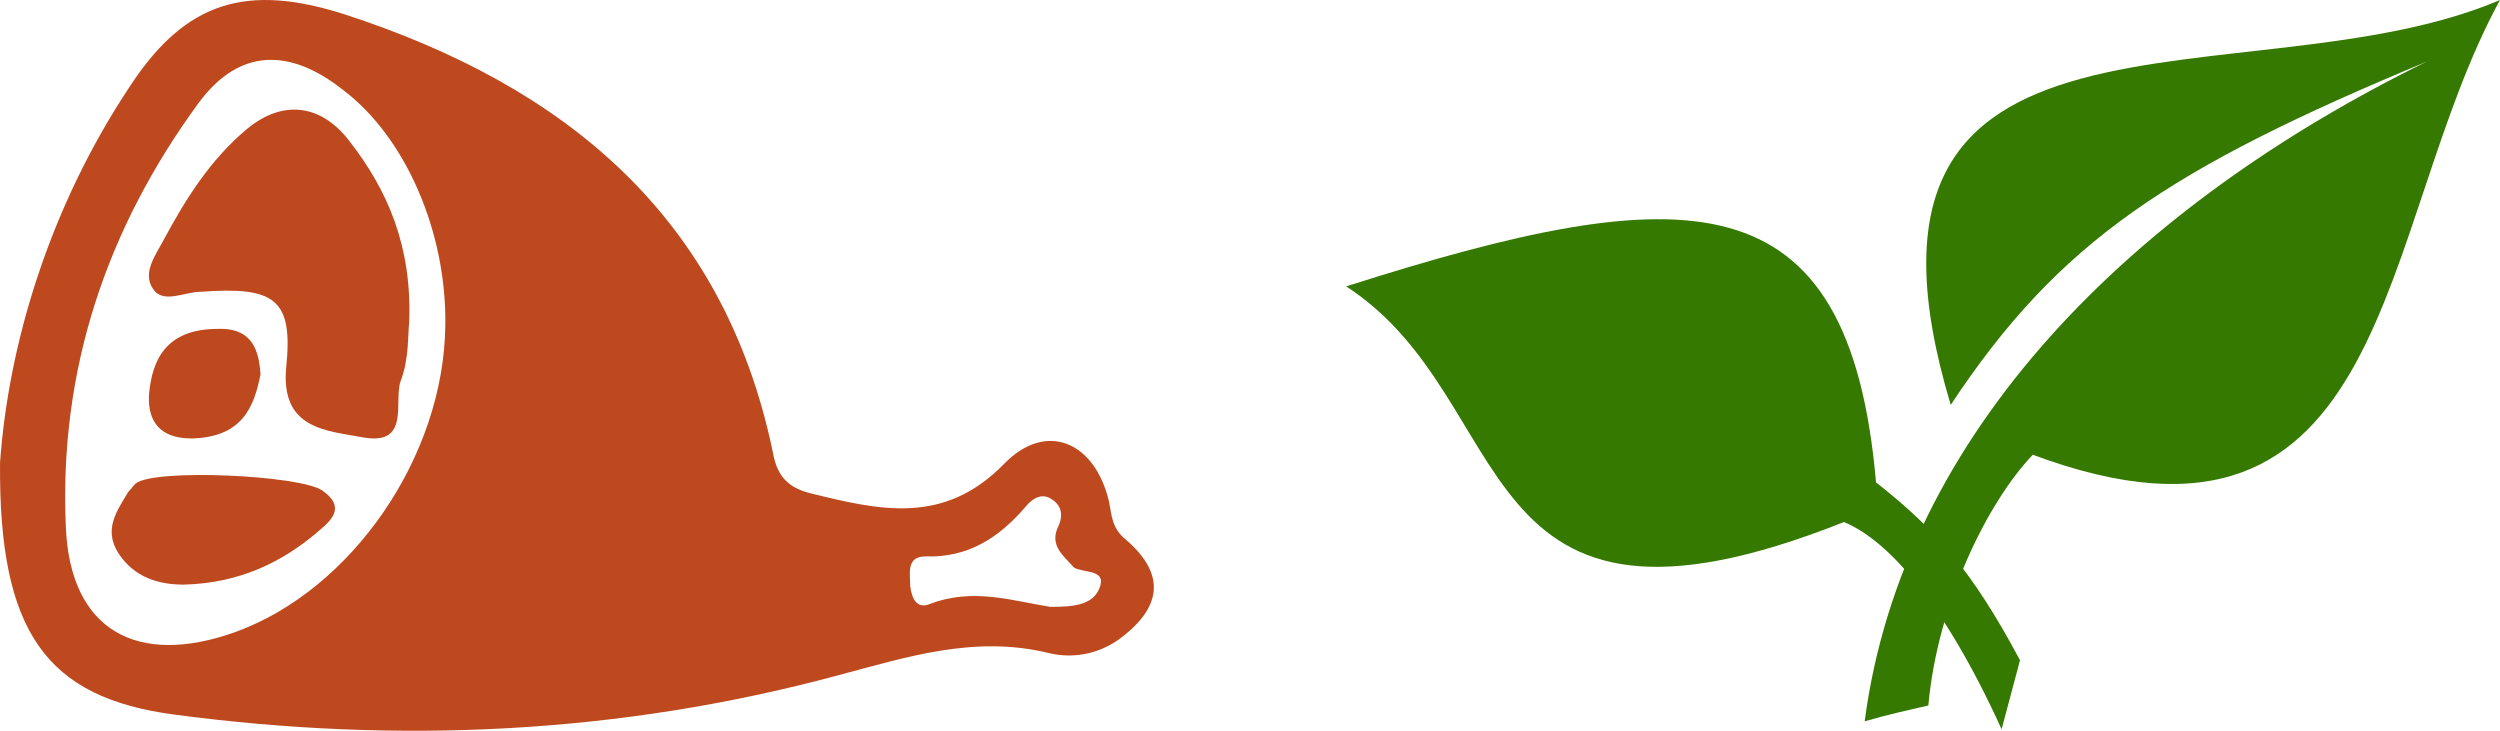
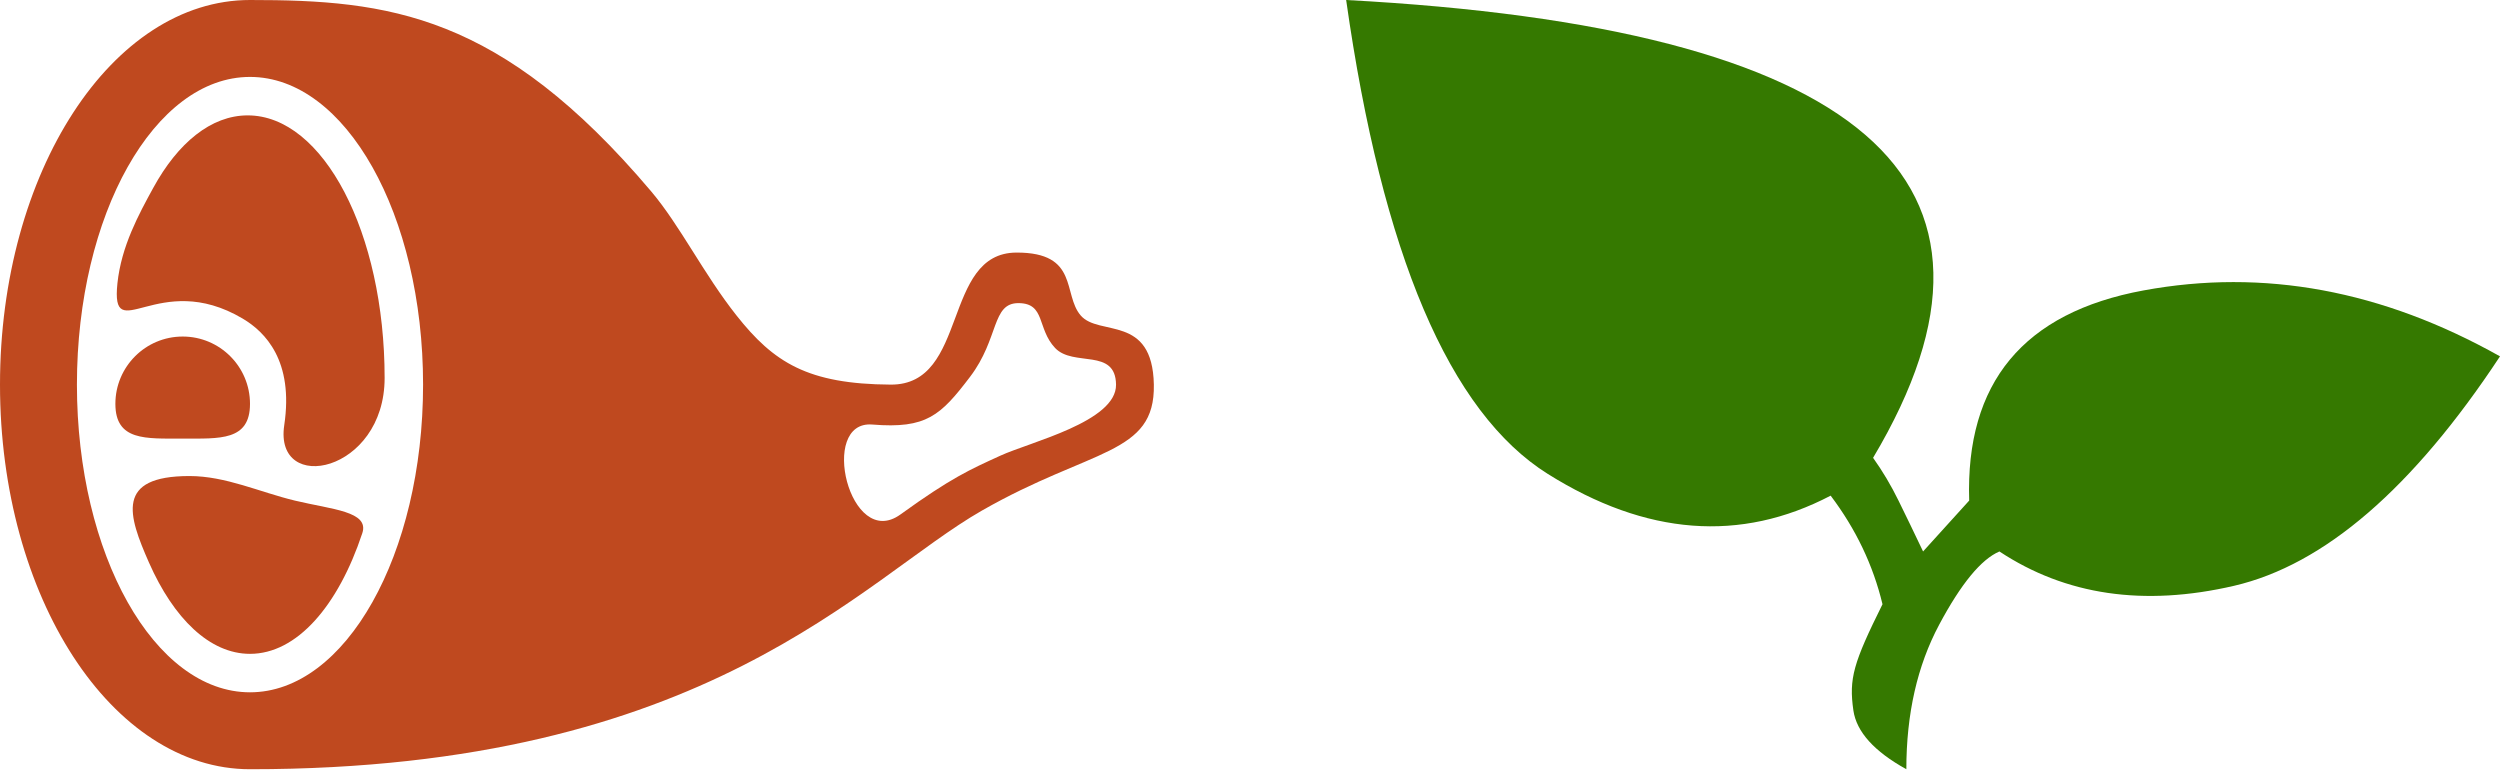
- <svg xmlns="http://www.w3.org/2000/svg" width="65px" height="19px" viewBox="0 0 65 19" version="1.1">
+ <svg xmlns="http://www.w3.org/2000/svg" width="65px" height="20px" viewBox="0 0 65 20" version="1.1">
  <defs />
-   <g id="Page-1" stroke="none" stroke-width="1" fill="none" fill-rule="evenodd">
-     <g id="Mobile-Gallimimus" transform="translate(-131, -659)">
-       <g id="diet/meat+veg" transform="translate(131, 659)">
-         <g id="diet/meat" fill-rule="nonzero" fill="#BF491F">
-           <path d="M29.272,14.03 C28.908,13.738 28.908,13.411 28.835,13.046 C28.471,11.48 27.197,10.934 26.104,12.063 C24.539,13.666 22.864,13.265 21.08,12.828 C20.498,12.682 20.207,12.391 20.097,11.772 C18.823,5.617 14.673,2.23 8.957,0.372 C6.445,-0.429 4.843,0.008 3.387,2.23 C1.275,5.398 0.219,8.967 0.001,12.027 C-0.036,16.434 1.202,18.145 4.552,18.582 C10.34,19.347 16.093,19.092 21.772,17.563 C23.556,17.089 25.34,16.506 27.27,16.98 C27.888,17.126 28.507,17.016 29.053,16.652 C30.218,15.814 30.328,14.94 29.272,14.03 Z M6.117,16.434 C3.569,17.344 1.821,16.397 1.712,13.702 C1.53,9.623 2.768,5.944 5.171,2.667 C6.226,1.246 7.537,1.246 8.92,2.339 C10.559,3.577 11.615,6.054 11.578,8.457 C11.542,11.881 9.139,15.341 6.117,16.434 Z M28.58,15.305 C28.398,15.742 27.888,15.778 27.306,15.778 C26.359,15.632 25.304,15.268 24.175,15.705 C23.811,15.851 23.702,15.523 23.665,15.232 C23.665,14.904 23.556,14.467 24.066,14.467 C25.158,14.503 25.959,13.993 26.651,13.192 C26.796,13.01 27.015,12.828 27.27,12.937 C27.561,13.083 27.67,13.338 27.524,13.666 C27.27,14.175 27.634,14.43 27.925,14.758 C28.18,14.904 28.799,14.795 28.58,15.305 Z" id="Shape" />
-           <path d="M6.399,3.372 C5.469,4.158 4.837,5.158 4.279,6.194 C4.056,6.622 3.684,7.087 3.982,7.516 C4.242,7.908 4.8,7.587 5.209,7.587 C7.143,7.444 7.627,7.766 7.441,9.552 C7.292,11.159 8.482,11.195 9.449,11.374 C10.676,11.588 10.23,10.445 10.416,9.909 C10.639,9.337 10.602,8.694 10.639,8.373 C10.714,6.408 10.081,4.944 9.077,3.658 C8.333,2.693 7.329,2.586 6.399,3.372 Z" id="Shape" />
-           <path d="M8.378,12.752 C7.81,12.356 4.019,12.176 3.526,12.572 C3.45,12.644 3.412,12.716 3.336,12.788 C3.033,13.292 2.692,13.76 3.071,14.372 C3.488,15.02 4.132,15.2 4.777,15.2 C6.217,15.164 7.355,14.624 8.34,13.76 C8.682,13.472 8.947,13.148 8.378,12.752 Z" id="Shape" />
-           <path d="M6.774,9.73 C6.732,9.173 6.604,8.518 5.666,8.551 C4.303,8.551 3.962,9.37 3.877,10.221 C3.834,10.778 4.005,11.4 4.985,11.4 C6.306,11.367 6.604,10.581 6.774,9.73 Z" id="Shape" />
+   <g id="Symbols" stroke="none" stroke-width="1" fill="none" fill-rule="evenodd">
+     <g id="diet/meat+veg">
+       <g id="diet/meat" fill="#BF491F">
+         <g id="Group" stroke-width="1" transform="translate(6.5, 10) scale(-1, 1) translate(-6.5, -10) translate(3, 3)">
+           <path d="M3.273,5.283 C3.86,5.63 4.605,6.384 4.354,8.055 C4.081,9.875 6.964,9.296 6.964,6.826 C6.964,3.056 5.37,0 3.404,0 C2.452,0 1.588,0.716 0.949,1.883 C0.571,2.573 0.119,3.401 0.017,4.364 C-0.162,6.071 1.077,3.982 3.273,5.283 Z" id="Oval-2" transform="translate(3.481856, 4.560101) scale(-1, 1) translate(-3.481856, -4.560101) " />
+           <path d="M5.25,8.403 C6.216,8.403 7,8.466 7,7.5 C7,6.534 6.216,5.75 5.25,5.75 C4.284,5.75 3.5,6.534 3.5,7.5 C3.5,8.466 4.284,8.403 5.25,8.403 Z" id="Oval" />
+           <path d="M3.5,14 C4.546,14 5.485,13.082 6.127,11.626 C6.67,10.393 7.007,9.377 5.074,9.377 C4.131,9.377 3.249,9.795 2.331,10.016 C1.367,10.247 0.393,10.295 0.58,10.862 C1.207,12.753 2.281,14 3.5,14 Z" id="Oval-2" />
        </g>
-         <g id="diet/leaf" transform="translate(35, 0)" fill-rule="evenodd" fill="#357900">
-           <path d="M17.52,17.166 C16.249,14.786 15.301,13.743 13.777,12.543 C13.074,4.498 8.843,4.63 0,7.446 C4.576,10.41 3.013,17.521 12.942,13.573 C14.041,14.023 15.496,15.567 17.042,18.961 L17.52,17.166 L17.52,17.166 Z" id="Path" />
-           <path d="M15.137,18.342 C14.547,18.478 14.09,18.577 13.482,18.754 C14.47,11.22 20.498,5.319 28.104,1.598 C21.402,4.385 18.536,6.266 15.719,10.527 C12.299,-0.858 23.468,2.789 30,0 C26.764,5.919 27.274,15.327 17.853,11.824 C16.677,13.052 15.373,15.695 15.137,18.342 Z" id="Path" />
-         </g>
+         <path d="M6.5,20 C2.91,20 0,15.523 0,10 C0,4.477 2.91,0 6.5,0 C10.09,0 13.012,0.344 16.93,4.975 C17.682,5.864 18.292,7.119 19.149,8.202 C20.116,9.425 21,9.987 23.158,10 C25.193,10.013 24.485,6.573 26.428,6.567 C28.061,6.562 27.623,7.648 28.098,8.202 C28.574,8.756 29.965,8.163 30,10 C30.035,11.837 28.383,11.644 25.528,13.276 C22.404,15.062 18.401,20 6.5,20 Z M6.5,18 C8.985,18 11,14.418 11,10 C11,5.582 8.985,2 6.5,2 C4.015,2 2,5.582 2,10 C2,14.418 4.015,18 6.5,18 Z M26.483,7.881 C27.187,7.886 26.957,8.542 27.432,9.047 C27.908,9.551 29.004,9.036 29.017,10 C29.03,10.964 26.785,11.491 26.006,11.849 C25.226,12.206 24.734,12.42 23.412,13.376 C22.089,14.331 21.273,10.922 22.681,11.038 C24.089,11.153 24.457,10.803 25.221,9.798 C25.984,8.794 25.778,7.877 26.483,7.881 Z" id="Combined-Shape" />
+       </g>
+       <g id="diet/leaf" transform="translate(35, 0)" fill="#357900">
+         <path d="M16.3,11.903 C14.142,8.281 14.21,5.481 16.506,3.503 C18.803,1.526 23.3,0.358 30,0 C29.062,6.613 27.314,10.72 24.756,12.323 C22.199,13.925 19.748,14.113 17.403,12.887 C16.748,13.754 16.299,14.695 16.055,15.71 C16.812,17.237 16.932,17.639 16.812,18.472 C16.731,19.027 16.272,19.537 15.435,20 C15.435,18.56 15.15,17.308 14.582,16.243 C14.013,15.177 13.491,14.542 13.015,14.338 C11.293,15.477 9.259,15.775 6.915,15.231 C4.57,14.686 2.265,12.698 0,9.265 C3.058,7.547 6.147,6.975 9.267,7.551 C12.387,8.126 13.899,9.947 13.801,13.015 L15,14.338 C15.233,13.848 15.446,13.407 15.639,13.015 C15.831,12.623 16.051,12.252 16.3,11.903 Z" id="Path-7" transform="translate(15, 10) scale(-1, 1) translate(-15, -10) " />
      </g>
    </g>
  </g>
</svg>
